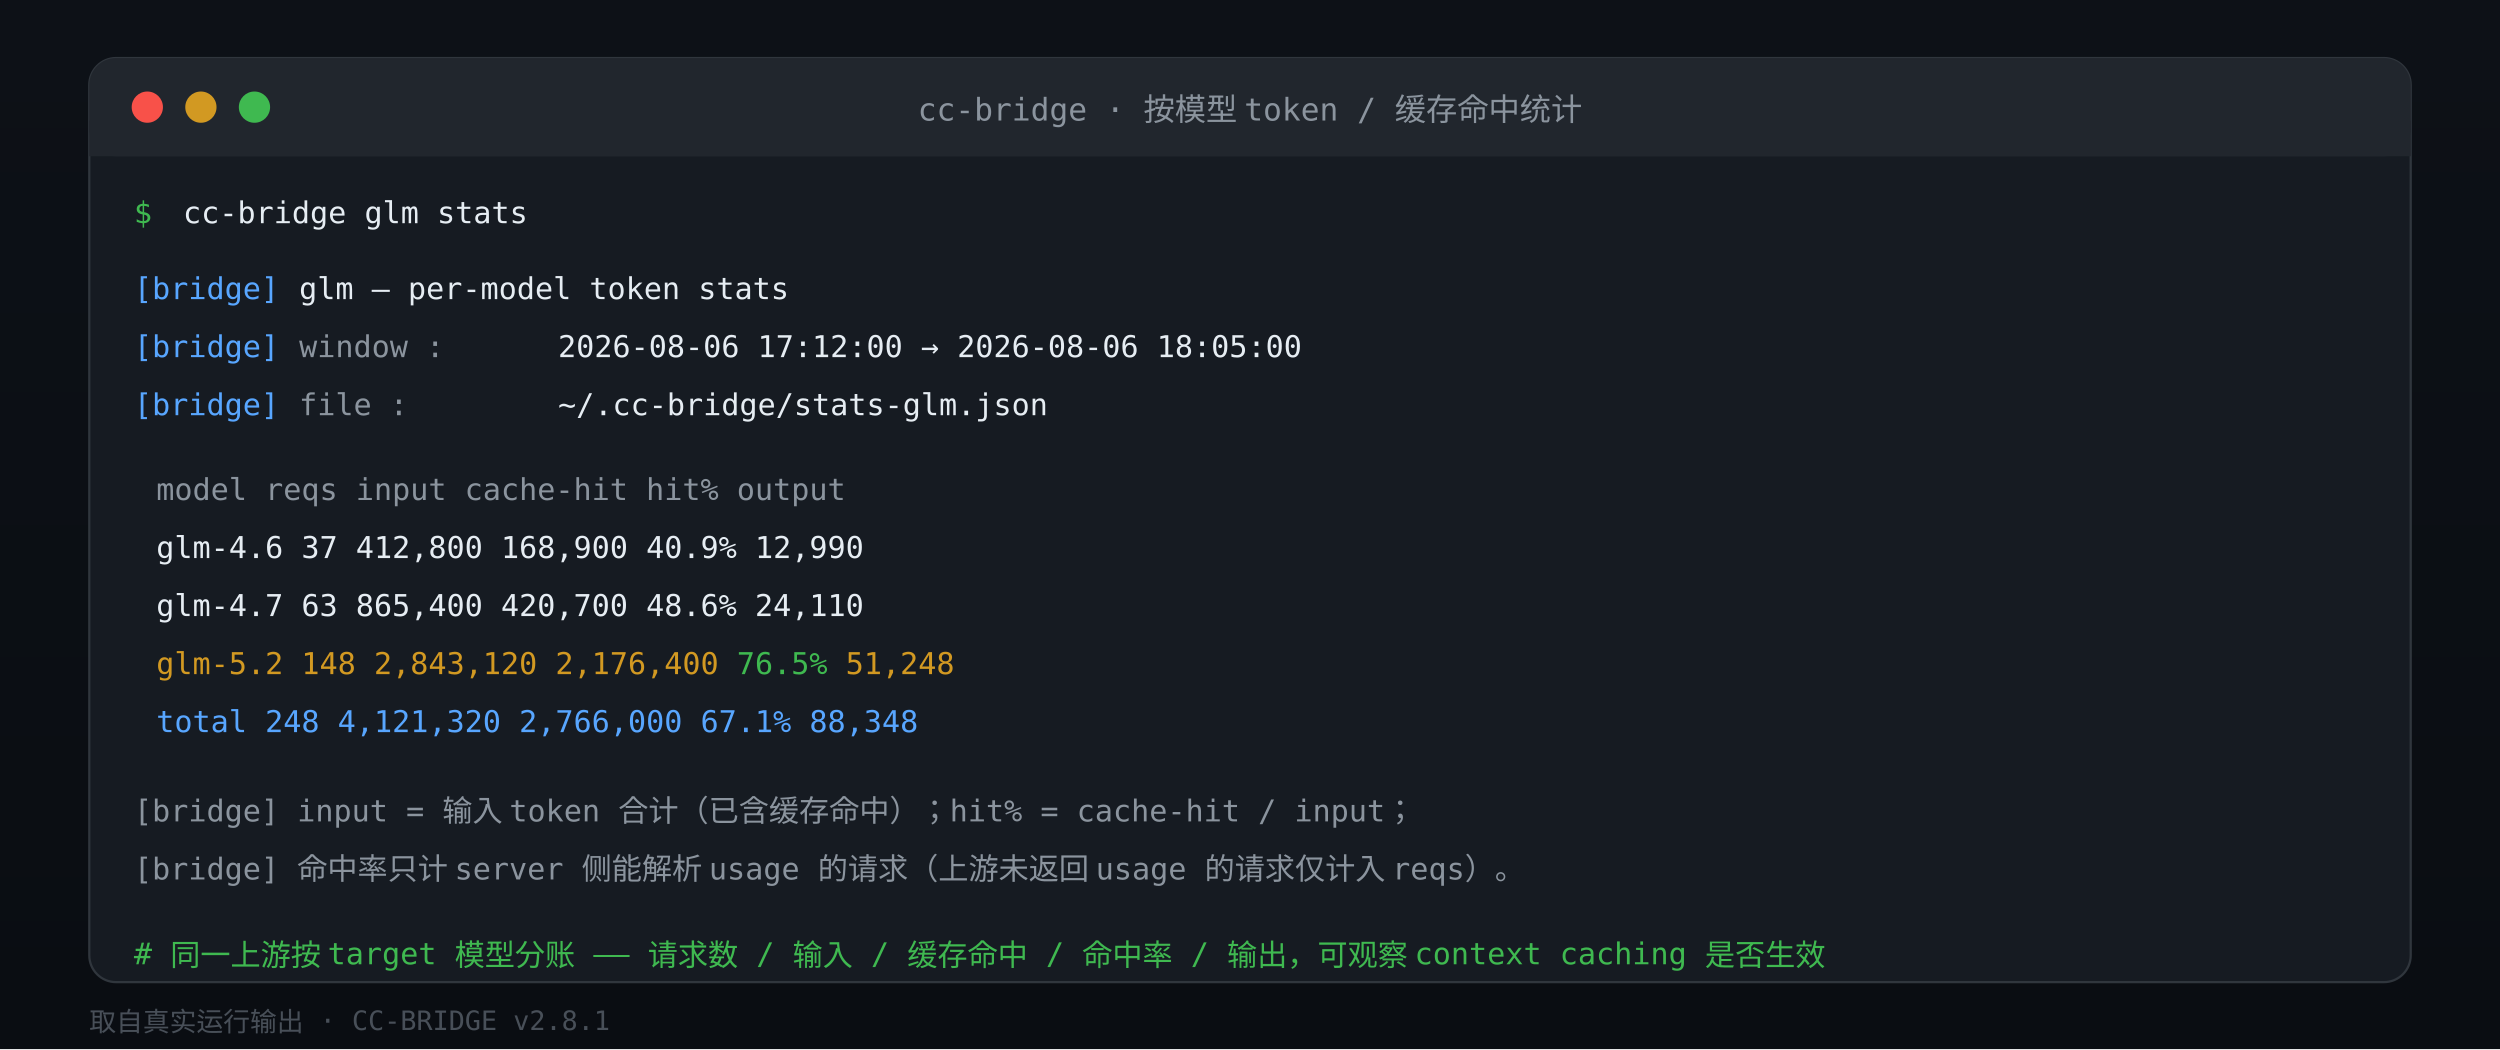
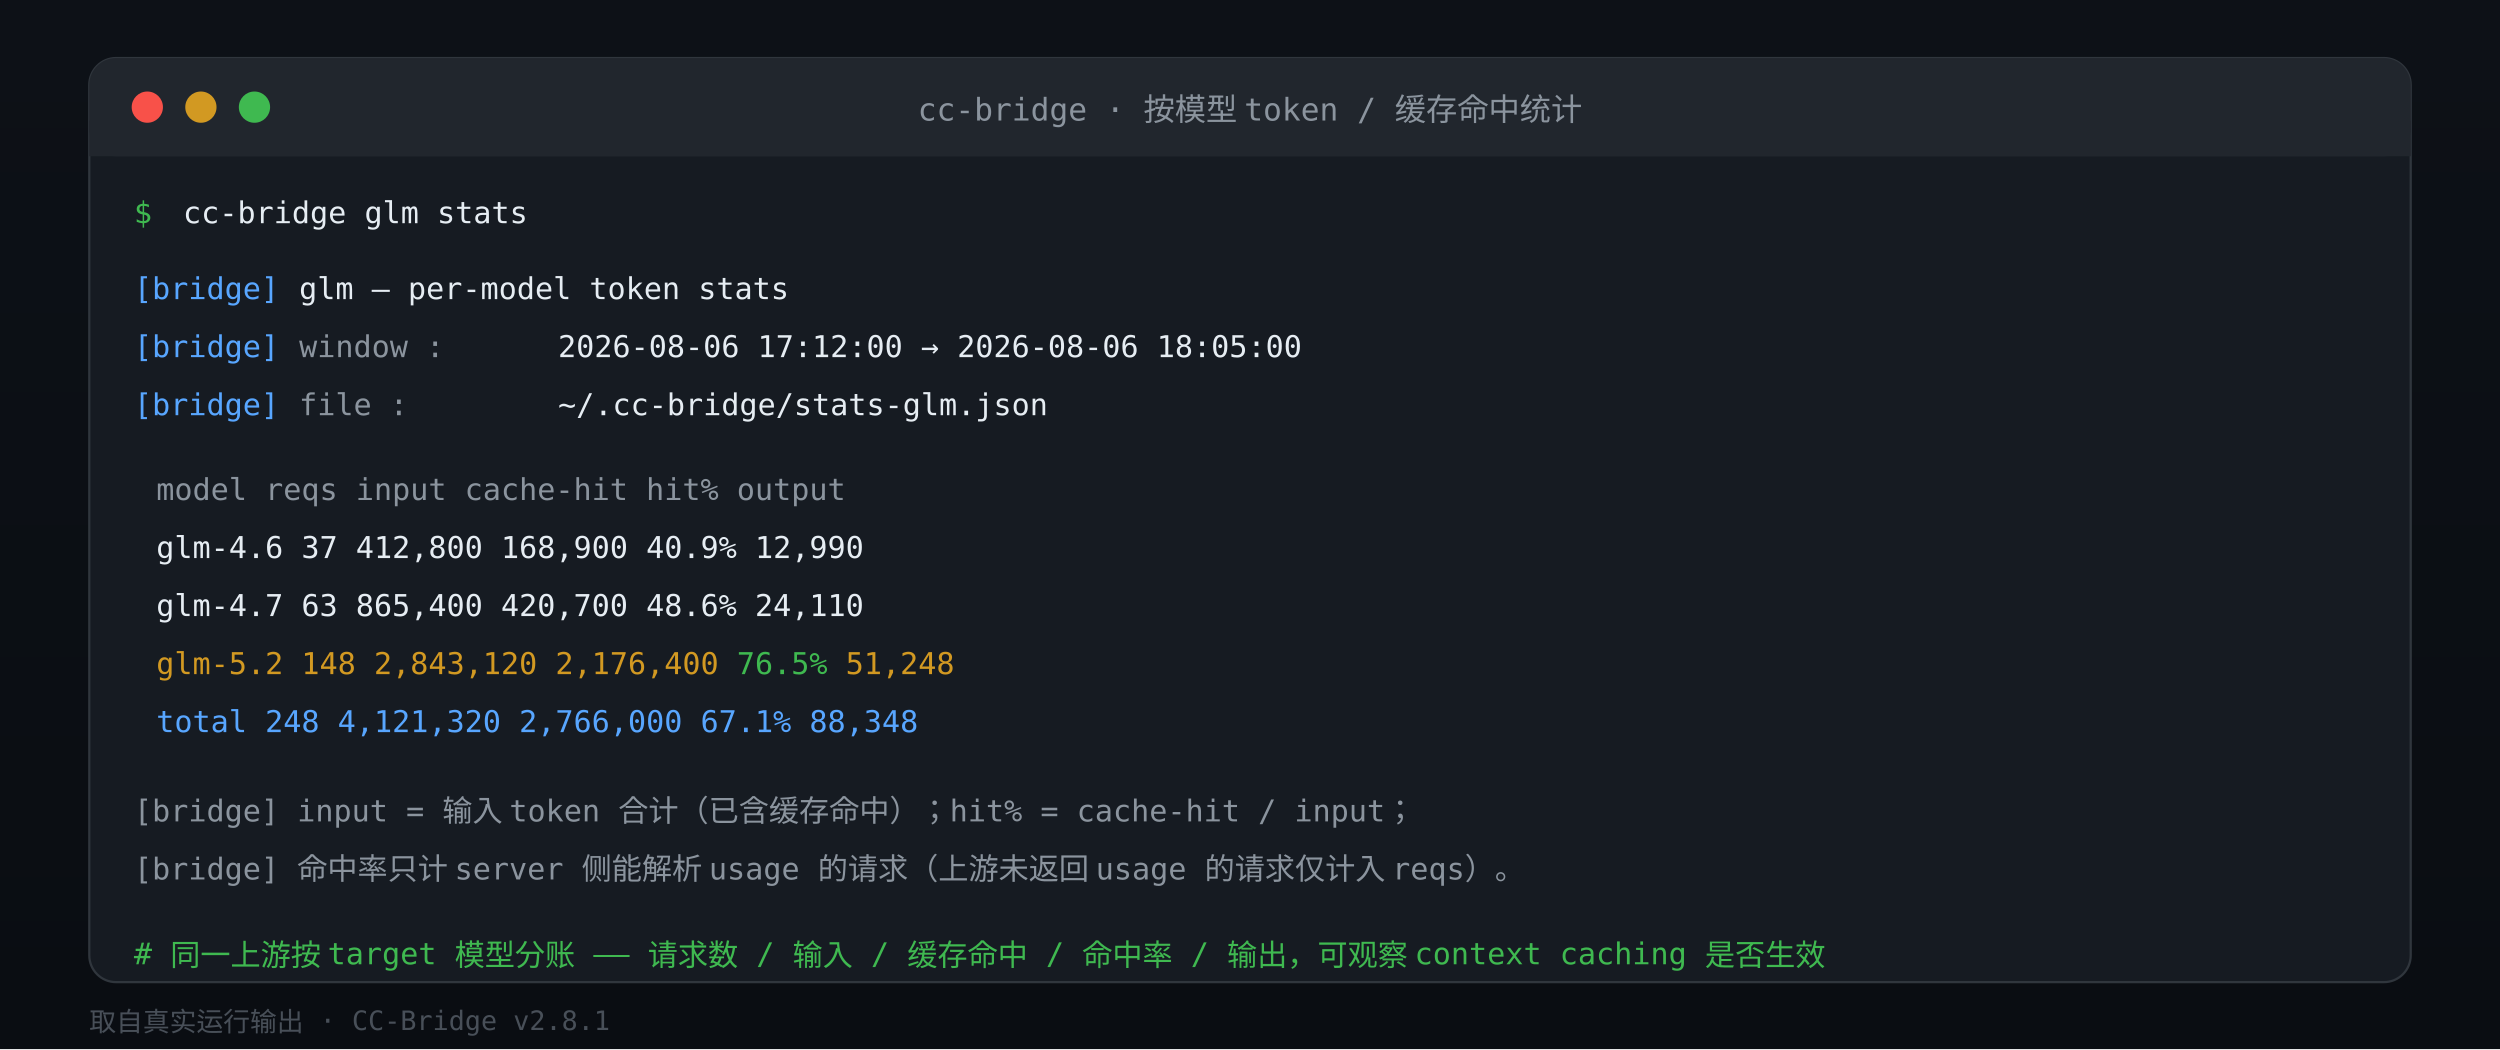
<svg xmlns="http://www.w3.org/2000/svg" viewBox="0 0 1120 470" font-family="'SF Mono', Menlo, Monaco, 'PingFang SC', 'Microsoft YaHei', monospace">
  <defs>
    <linearGradient id="bg" x1="0" y1="0" x2="0" y2="1">
      <stop offset="0" stop-color="#0d1117" />
      <stop offset="1" stop-color="#0a0d12" />
    </linearGradient>
  </defs>
  <rect width="1120" height="470" fill="url(#bg)" />
  <rect x="40" y="26" width="1040" height="414" rx="12" fill="#161b22" stroke="#30363d" />
  <rect x="40" y="26" width="1040" height="44" rx="12" fill="#21262d" />
  <rect x="40" y="54" width="1040" height="16" fill="#21262d" />
  <circle cx="66" cy="48" r="7" fill="#f85149" />
  <circle cx="90" cy="48" r="7" fill="#d29922" />
  <circle cx="114" cy="48" r="7" fill="#3fb950" />
  <text x="560" y="54" text-anchor="middle" font-size="14" fill="#8b949e">cc-bridge · 按模型 token / 缓存命中统计</text>
  <g font-size="13.5">
    <text x="60" y="100" fill="#3fb950">$ </text>
    <text x="82" y="100" fill="#e6edf3">cc-bridge glm stats</text>
    <text x="60" y="134" fill="#58a6ff">[bridge] </text>
    <text x="134" y="134" fill="#e6edf3">glm — per-model token stats</text>
    <text x="60" y="160" fill="#58a6ff">[bridge] </text>
    <text x="134" y="160" fill="#8b949e">window    : </text>
    <text x="250" y="160" fill="#e6edf3">2026-08-06 17:12:00 → 2026-08-06 18:05:00</text>
    <text x="60" y="186" fill="#58a6ff">[bridge] </text>
    <text x="134" y="186" fill="#8b949e">file      : </text>
    <text x="250" y="186" fill="#e6edf3">~/.cc-bridge/stats-glm.json</text>
    <text x="70" y="224" fill="#8b949e">model       reqs         input     cache-hit     hit%        output</text>
    <text x="70" y="250" fill="#e6edf3">glm-4.6       37       412,800       168,900    40.9%        12,990</text>
    <text x="70" y="276" fill="#e6edf3">glm-4.7       63       865,400       420,700    48.6%        24,110</text>
    <text x="70" y="302" fill="#d29922">glm-5.2      148     2,843,120     2,176,400    <tspan fill="#3fb950">76.5%</tspan>        51,248</text>
    <text x="70" y="328" fill="#58a6ff">total        248     4,121,320     2,766,000    67.1%        88,348</text>
    <text x="60" y="368" fill="#8b949e">[bridge] input = 输入 token 合计（已含缓存命中）；hit% = cache-hit / input；</text>
    <text x="60" y="394" fill="#8b949e">[bridge] 命中率只计 server 侧能解析 usage 的请求（上游未返回 usage 的请求仅计入 reqs）。</text>
    <text x="60" y="432" fill="#3fb950"># 同一上游按 target 模型分账 —— 请求数 / 输入 / 缓存命中 / 命中率 / 输出，可观察 context caching 是否生效</text>
  </g>
-   <text x="40" y="462" font-size="12" fill="#484f58">取自真实运行输出 · CC-BRIDGE v2.8.1</text>
+   <text x="40" y="462" font-size="12" fill="#484f58">取自真实运行输出 · CC-Bridge v2.8.1</text>
</svg>
